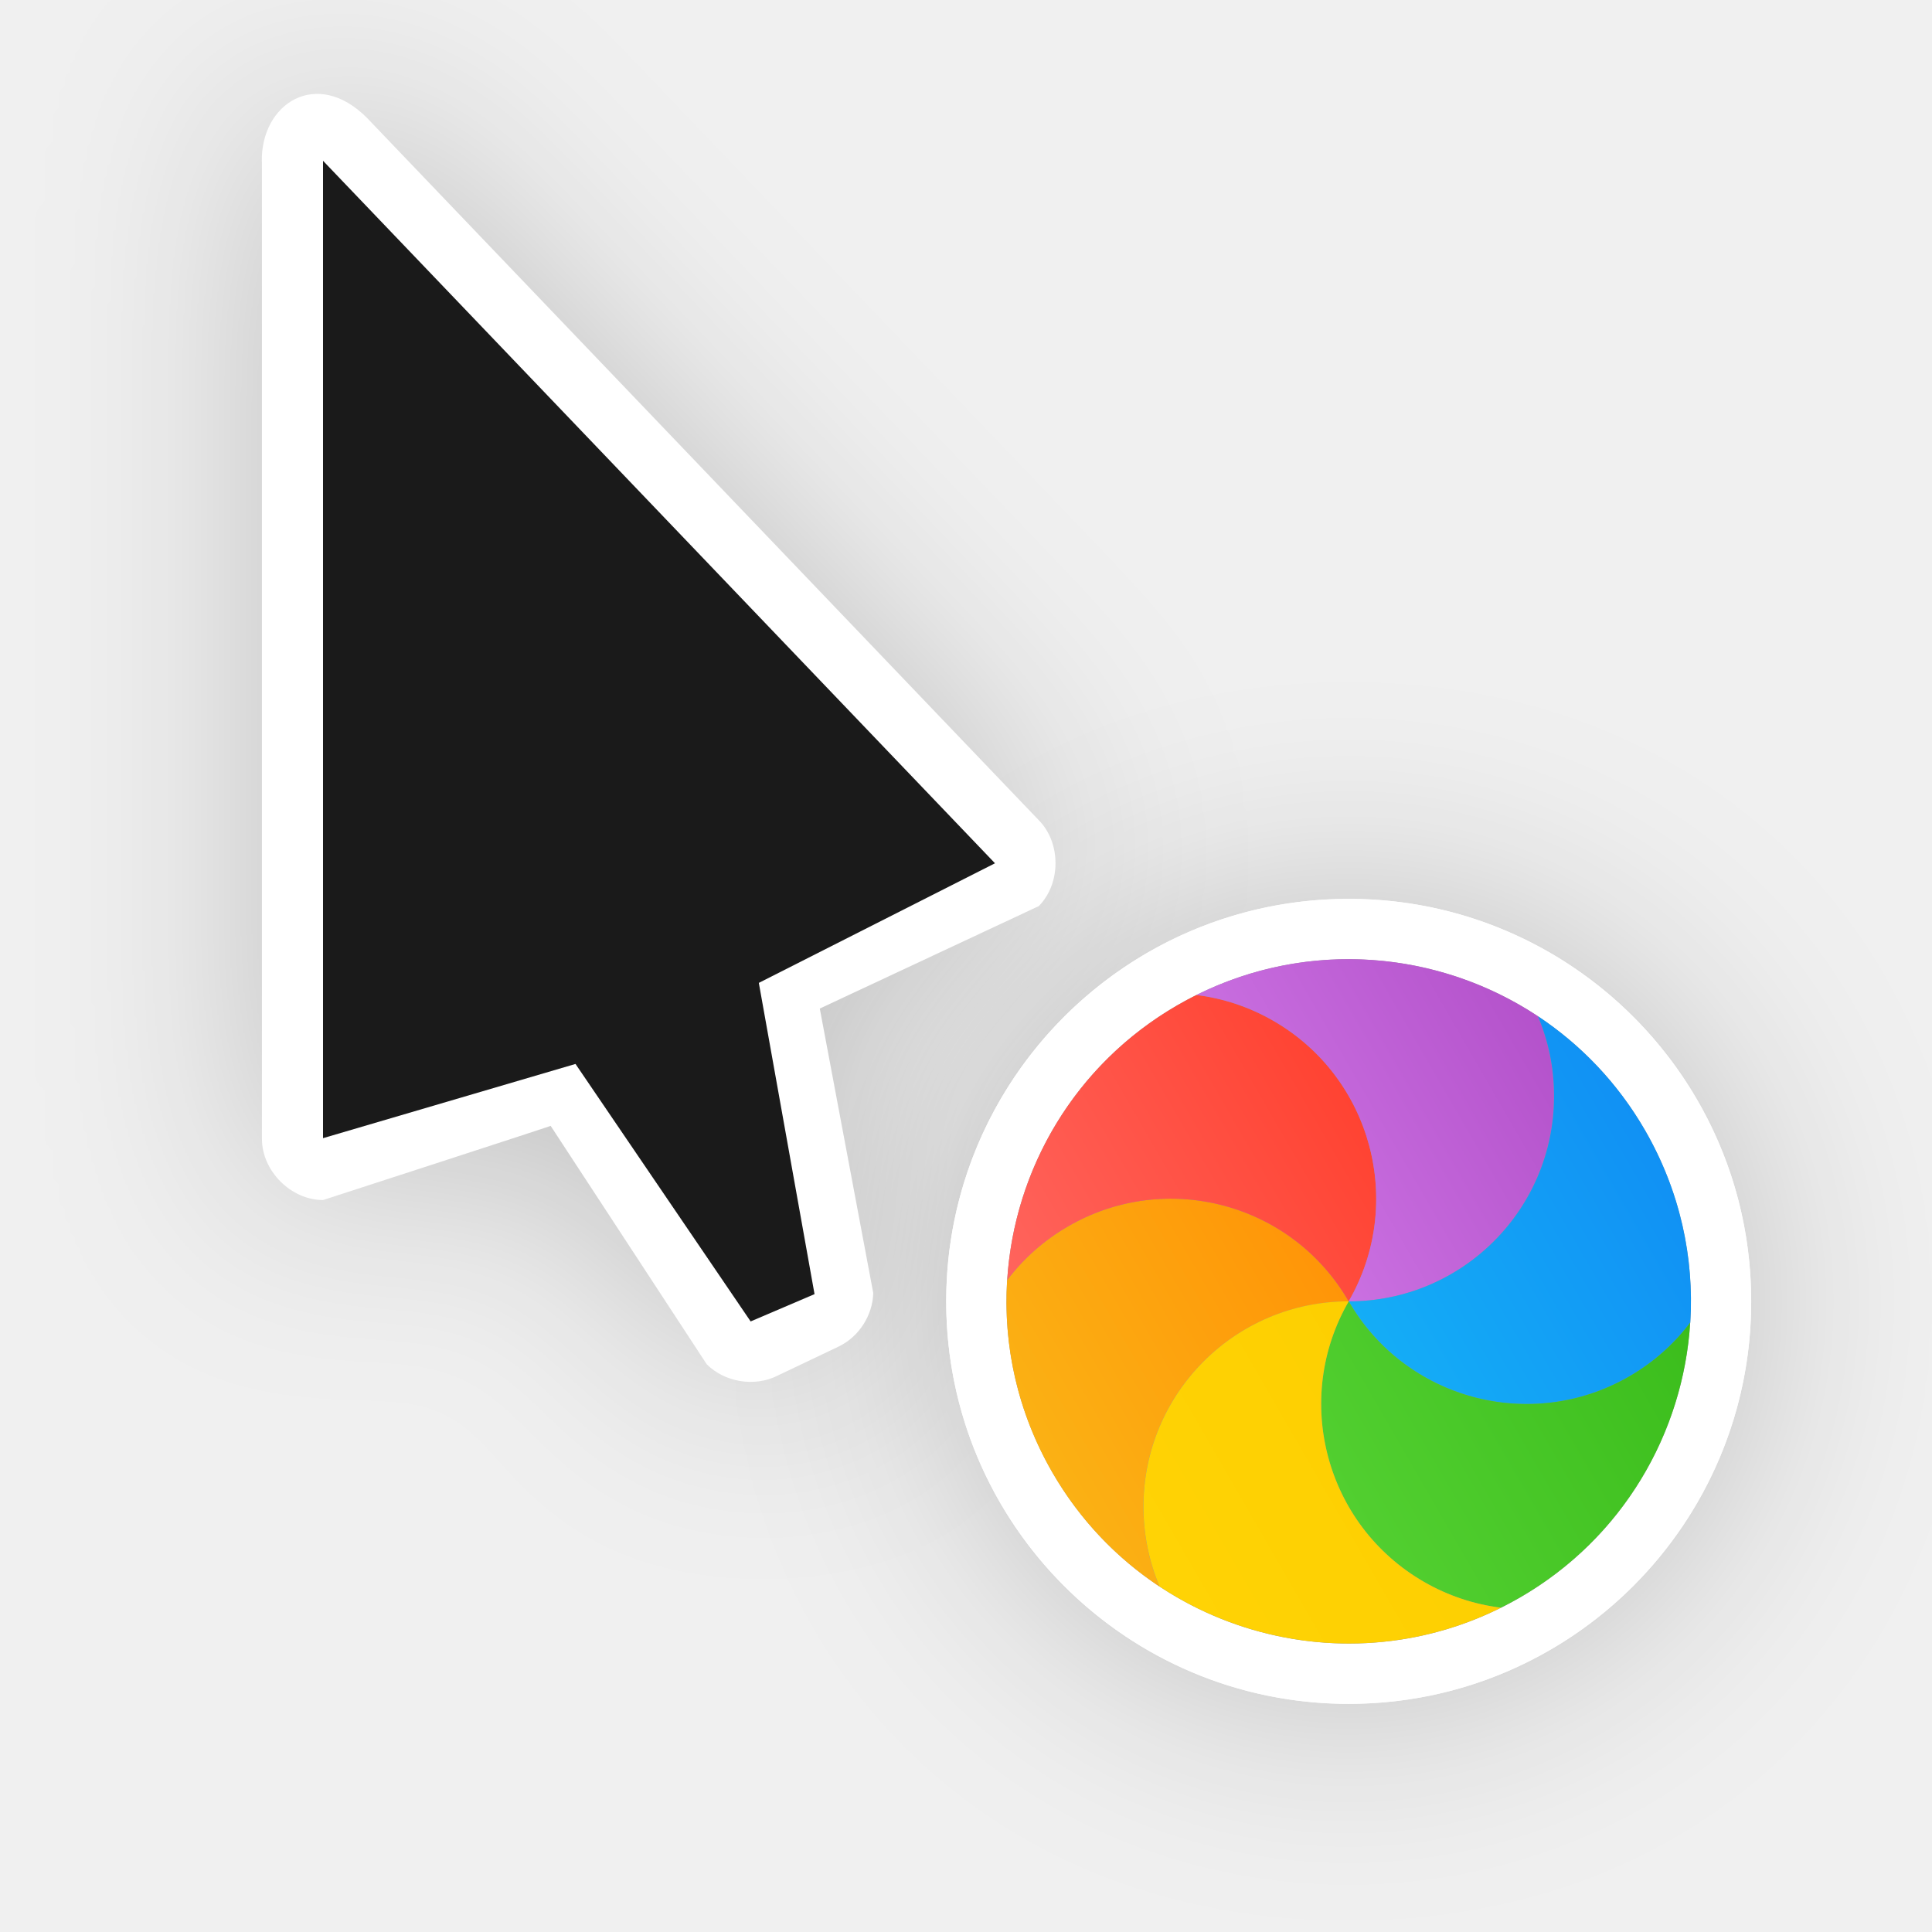
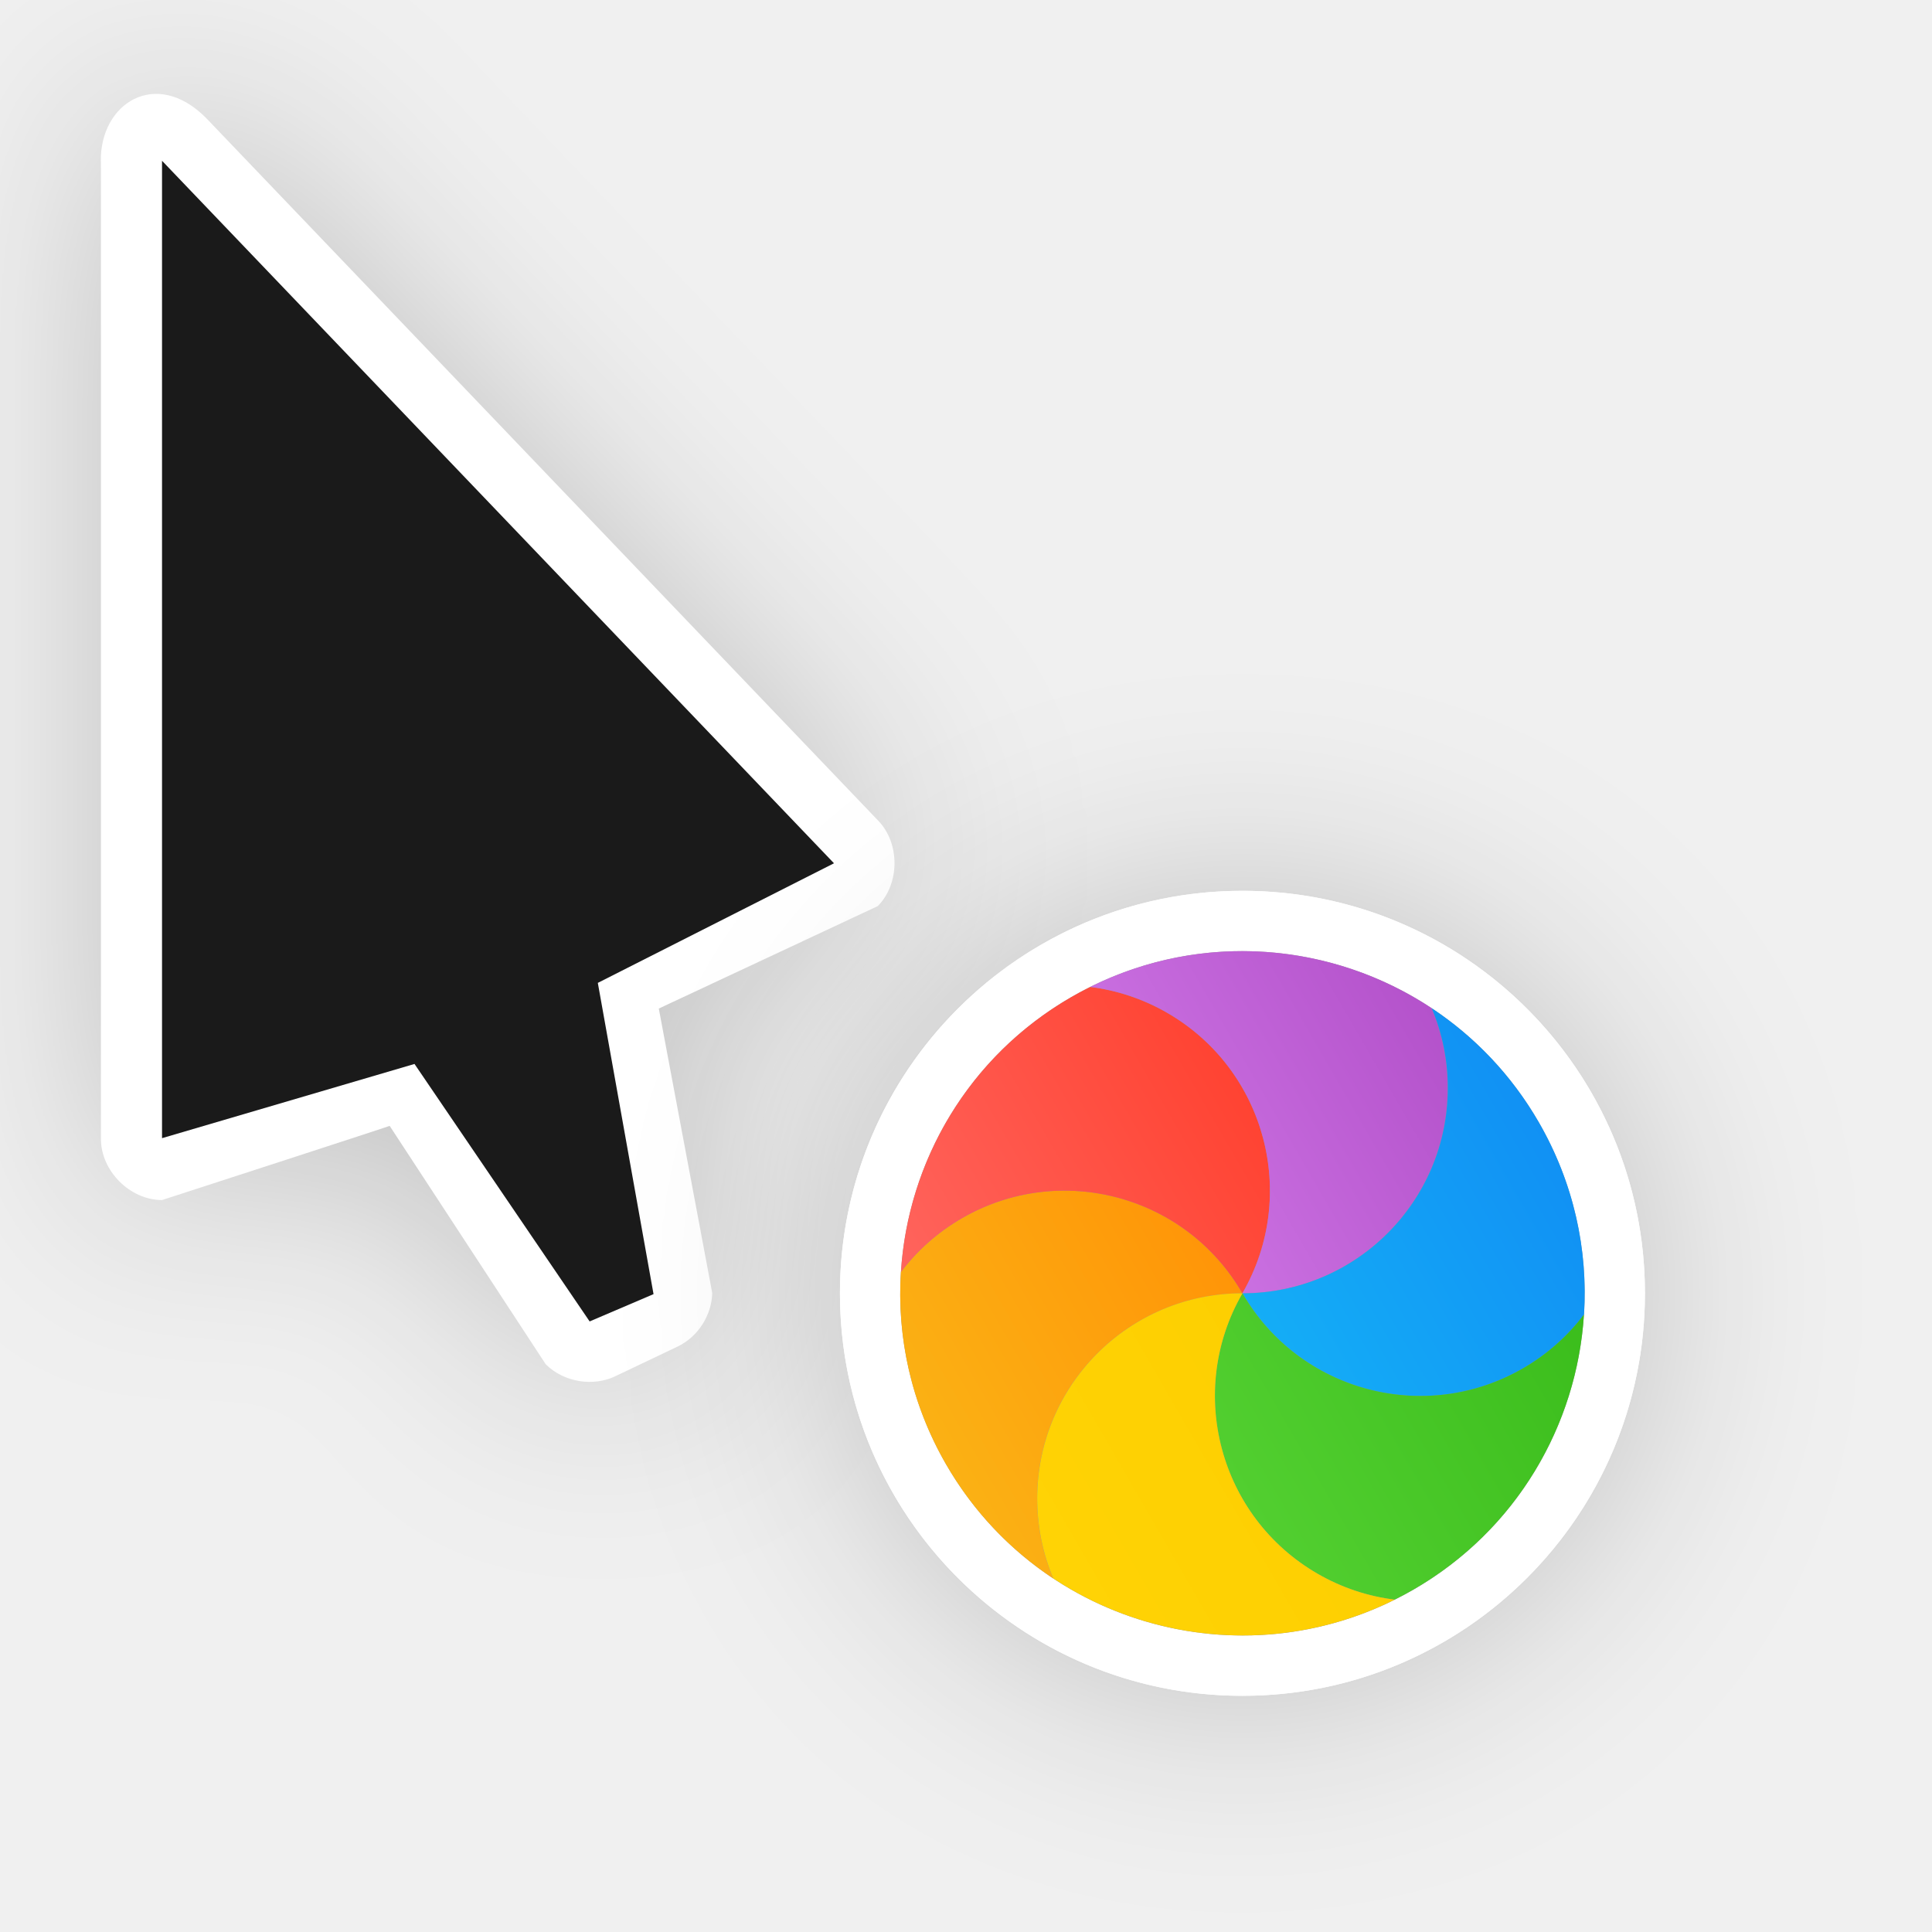
<svg xmlns="http://www.w3.org/2000/svg" height="24" viewBox="0 0 24 24" width="24" version="1.1" id="svg82">
  <defs id="defs86">
    <filter style="color-interpolation-filters:sRGB" id="filter1719" x="-0.328" width="1.656" y="-0.202" height="1.404">
      <feGaussianBlur stdDeviation="1.347" id="feGaussianBlur1721" />
    </filter>
    <filter style="color-interpolation-filters:sRGB" id="filter1723" x="-0.323" width="1.647" y="-0.323" height="1.647">
      <feGaussianBlur stdDeviation="2.965" id="feGaussianBlur1725" />
    </filter>
  </defs>
  <linearGradient id="a" gradientTransform="matrix(0.4579123,0,0,0.4380064,8.607332,9.250079)" gradientUnits="userSpaceOnUse" x1="17.871" x2="17.871" y1="7.669" y2="17.893">
    <stop offset="0" stop-color="#fbb114" id="stop2" />
    <stop offset="1" stop-color="#ff9508" id="stop4" />
  </linearGradient>
  <linearGradient id="b" gradientTransform="matrix(0.4206575,0,0,0.4767976,8.607332,9.250079)" gradientUnits="userSpaceOnUse" x1="23.954" x2="23.954" y1="8.61" y2="19.256">
    <stop offset="0" stop-color="#ff645d" id="stop7" />
    <stop offset="1" stop-color="#ff4332" id="stop9" />
  </linearGradient>
  <linearGradient id="c" gradientTransform="matrix(0.4914857,0,0,0.4080861,8.607332,9.250079)" gradientUnits="userSpaceOnUse" x1="20.127" x2="20.127" y1="19.205" y2="29.033">
    <stop offset="0" stop-color="#ca70e1" id="stop12" />
    <stop offset="1" stop-color="#b452cb" id="stop14" />
  </linearGradient>
  <linearGradient id="d" gradientTransform="matrix(0.4579123,0,0,0.4380064,8.607332,9.250079)" gradientUnits="userSpaceOnUse" x1="16.36" x2="16.36" y1="17.893" y2="28.118">
    <stop offset="0" stop-color="#14adf6" id="stop17" />
    <stop offset="1" stop-color="#1191f4" id="stop19" />
  </linearGradient>
  <linearGradient id="e" gradientTransform="matrix(0.4206575,0,0,0.4767976,8.607332,9.250079)" gradientUnits="userSpaceOnUse" x1="13.308" x2="13.308" y1="13.619" y2="24.265">
    <stop offset="0" stop-color="#52cf30" id="stop22" />
    <stop offset="1" stop-color="#3bbd1c" id="stop24" />
  </linearGradient>
  <linearGradient id="f" gradientTransform="matrix(0.4914857,0,0,0.4080861,8.607332,9.250079)" gradientUnits="userSpaceOnUse" x1="11.766" x2="11.766" y1="9.377" y2="19.205">
    <stop offset="0" stop-color="#ffd305" id="stop27" />
    <stop offset="1" stop-color="#fdcf01" id="stop29" />
  </linearGradient>
  <filter id="g" height="1.272" width="1.441" x="-0.22" y="-0.136" style="color-interpolation-filters:sRGB">
    <feGaussianBlur stdDeviation="1.192" id="feGaussianBlur32" />
  </filter>
  <filter id="h" height="1.444" width="1.444" x="-0.222" y="-0.222" style="color-interpolation-filters:sRGB">
    <feGaussianBlur stdDeviation="1.202" id="feGaussianBlur35" />
  </filter>
-   <path style="opacity:0.2;fill:#000000;fill-opacity:1;stroke-width:0.759;filter:url(#filter1719)" id="path1677" d="M 3.254,2.007 V 14.149 c 3.8e-5,0.397 0.362,0.759 0.759,0.759 0,0 2.946,-0.956 2.828,-0.922 l 1.939,2.962 c 0.224,0.224 0.594,0.284 0.877,0.142 l 0.765,-0.364 c 0.249,-0.121 0.42,-0.387 0.427,-0.664 l -0.664,-3.533 2.721,-1.272 c 0.277,-0.281 0.277,-0.787 0,-1.067 L 4.558,1.462 C 3.936,0.84 3.241,1.284 3.254,2.007 Z" />
-   <g transform="matrix(0.4545453,0,0,0.4545453,-147.3018,-353.978)" style="opacity:0.2;fill:#000000;fill-opacity:1;fill-rule:evenodd;filter:url(#filter1723)" id="g1697">
+   <path style="opacity:0.2;fill:#000000;fill-opacity:1;stroke-width:0.759;filter:url(#filter1719)" id="path1677" d="M 1.254,2.007 V 14.149 c 3.8e-5,0.397 0.362,0.759 0.759,0.759 0,0 2.946,-0.956 2.828,-0.922 l 1.939,2.962 c 0.224,0.224 0.594,0.284 0.877,0.142 L 8.422,16.726 c 0.249,-0.121 0.42,-0.387 0.427,-0.664 l -0.664,-3.533 2.721,-1.272 c 0.277,-0.281 0.277,-0.787 0,-1.067 L 2.558,1.462 C 1.936,0.84 1.241,1.284 1.254,2.007 Z" />
+   <g id="g46" transform="matrix(0.7588509,0,0,0.7588509,-122.5974,-577.1077)">
+     <path style="fill:#ffffff" id="path42" d="m 163.209,763.147 v 16 c 5e-5,0.524 0.476,1 1,1 0,0 3.883,-1.259 3.726,-1.215 l 2.555,3.903 c 0.295,0.295 0.783,0.375 1.156,0.188 l 1.008,-0.48 c 0.328,-0.159 0.554,-0.51 0.562,-0.875 l -0.875,-4.656 3.585,-1.677 c 0.365,-0.37 0.365,-1.037 0,-1.406 l -11,-11.5 c -0.82,-0.82 -1.736,-0.235 -1.719,0.719 z" />
+     <path style="fill:#1a1a1a" id="path44" d="m 164.209,779.134 v -16 l 11,11.5 -3.866,1.958 0.912,5.095 -1.046,0.447 -2.867,-4.215 z" />
+   </g>
+   <g transform="matrix(0.4545453,0,0,0.4545453,-148.6218,-354.078)" style="opacity:0.2;fill:#000000;fill-opacity:1;fill-rule:evenodd;filter:url(#filter1723)" id="g1697">
    <circle id="circle1683" r="11" cy="814.317" cx="360.923" style="fill:#000000;fill-opacity:1" />
    <path id="path1685" d="m 367.005,805.15 c 0.333,0.789 0.518,1.656 0.518,2.567 0,3.645 -2.955,6.6 -6.6,6.6 1.823,-3.157 0.741,-7.193 -2.416,-9.016 -0.789,-0.456 -1.633,-0.73 -2.484,-0.835 1.475,-0.735 3.139,-1.149 4.9,-1.149 2.249,0 4.34,0.675 6.082,1.833 z" style="fill:#000000;fill-opacity:1" />
    <path id="path1687" d="m 371.902,815.002 c -0.516,0.683 -1.175,1.276 -1.963,1.731 -3.157,1.823 -7.193,0.741 -9.016,-2.416 3.645,0 6.6,-2.955 6.6,-6.6 0,-0.91 -0.184,-1.778 -0.518,-2.567 2.964,1.971 4.918,5.341 4.918,9.167 0,0.23 -0.007,0.459 -0.021,0.685 z" style="fill:#000000;fill-opacity:1" />
    <path id="path1689" d="m 365.823,824.168 c -0.851,-0.106 -1.695,-0.38 -2.484,-0.835 -3.157,-1.823 -4.238,-5.859 -2.416,-9.016 1.823,3.157 5.859,4.238 9.016,2.416 0.788,-0.455 1.447,-1.048 1.963,-1.731 -0.247,4.022 -2.656,7.46 -6.079,9.166 z" style="fill:#000000;fill-opacity:1" />
    <path id="path1691" d="m 354.841,823.484 c -0.333,-0.789 -0.518,-1.656 -0.518,-2.567 0,-3.645 2.955,-6.6 6.6,-6.6 -1.823,3.157 -0.741,7.193 2.416,9.016 0.789,0.456 1.633,0.73 2.484,0.835 -1.475,0.735 -3.139,1.149 -4.9,1.149 -2.249,0 -4.34,-0.675 -6.082,-1.833 z" style="fill:#000000;fill-opacity:1" />
    <path id="path1693" d="m 349.944,813.632 c 0.516,-0.683 1.175,-1.276 1.963,-1.731 3.157,-1.823 7.193,-0.741 9.016,2.416 -3.645,0 -6.6,2.955 -6.6,6.6 0,0.91 0.184,1.778 0.518,2.567 -2.964,-1.971 -4.918,-5.341 -4.918,-9.167 0,-0.23 0.007,-0.459 0.021,-0.685 z" style="fill:#000000;fill-opacity:1" />
    <path id="path1695" d="m 356.023,804.466 c 0.851,0.106 1.695,0.38 2.484,0.835 3.157,1.823 4.238,5.859 2.416,9.016 -1.823,-3.157 -5.859,-4.238 -9.016,-2.416 -0.788,0.455 -1.447,1.048 -1.963,1.731 0.247,-4.022 2.656,-7.46 6.079,-9.166 z" style="fill:#000000;fill-opacity:1" />
  </g>
-   <g id="g46" transform="matrix(0.7588509,0,0,0.7588509,-120.5974,-577.1077)">
-     <path style="fill:#ffffff" id="path42" d="m 163.209,763.147 v 16 c 5e-5,0.524 0.476,1 1,1 0,0 3.883,-1.259 3.726,-1.215 l 2.555,3.903 c 0.295,0.295 0.783,0.375 1.156,0.188 l 1.008,-0.48 c 0.328,-0.159 0.554,-0.51 0.562,-0.875 l -0.875,-4.656 3.585,-1.677 c 0.365,-0.37 0.365,-1.037 0,-1.406 l -11,-11.5 c -0.82,-0.82 -1.736,-0.235 -1.719,0.719 z" />
-     <path style="fill:#1a1a1a" id="path44" d="m 164.209,779.134 v -16 l 11,11.5 -3.866,1.958 0.912,5.095 -1.046,0.447 -2.867,-4.215 z" />
-   </g>
-   <g id="g62" style="fill:#ffffff;fill-rule:evenodd" transform="matrix(0.4545453,0,0,0.4545453,-147.3018,-353.978)">
+   <g id="g62" style="fill:#ffffff;fill-rule:evenodd" transform="matrix(0.4545453,0,0,0.4545453,-148.6218,-354.078)">
    <circle cx="360.923" cy="814.317" r="11" id="circle48" />
    <path d="m 367.005,805.15 c 0.333,0.789 0.518,1.656 0.518,2.567 0,3.645 -2.955,6.6 -6.6,6.6 1.823,-3.157 0.741,-7.193 -2.416,-9.016 -0.789,-0.456 -1.633,-0.73 -2.484,-0.835 1.475,-0.735 3.139,-1.149 4.9,-1.149 2.249,0 4.34,0.675 6.082,1.833 z" id="path50" />
    <path d="m 371.902,815.002 c -0.516,0.683 -1.175,1.276 -1.963,1.731 -3.157,1.823 -7.193,0.741 -9.016,-2.416 3.645,0 6.6,-2.955 6.6,-6.6 0,-0.91 -0.184,-1.778 -0.518,-2.567 2.964,1.971 4.918,5.341 4.918,9.167 0,0.23 -0.007,0.459 -0.021,0.685 z" id="path52" />
    <path d="m 365.823,824.168 c -0.851,-0.106 -1.695,-0.38 -2.484,-0.835 -3.157,-1.823 -4.238,-5.859 -2.416,-9.016 1.823,3.157 5.859,4.238 9.016,2.416 0.788,-0.455 1.447,-1.048 1.963,-1.731 -0.247,4.022 -2.656,7.46 -6.079,9.166 z" id="path54" />
    <path d="m 354.841,823.484 c -0.333,-0.789 -0.518,-1.656 -0.518,-2.567 0,-3.645 2.955,-6.6 6.6,-6.6 -1.823,3.157 -0.741,7.193 2.416,9.016 0.789,0.456 1.633,0.73 2.484,0.835 -1.475,0.735 -3.139,1.149 -4.9,1.149 -2.249,0 -4.34,-0.675 -6.082,-1.833 z" id="path56" />
    <path d="m 349.944,813.632 c 0.516,-0.683 1.175,-1.276 1.963,-1.731 3.157,-1.823 7.193,-0.741 9.016,2.416 -3.645,0 -6.6,2.955 -6.6,6.6 0,0.91 0.184,1.778 0.518,2.567 -2.964,-1.971 -4.918,-5.341 -4.918,-9.167 0,-0.23 0.007,-0.459 0.021,-0.685 z" id="path58" />
    <path d="m 356.023,804.466 c 0.851,0.106 1.695,0.38 2.484,0.835 3.157,1.823 4.238,5.859 2.416,9.016 -1.823,-3.157 -5.859,-4.238 -9.016,-2.416 -0.788,0.455 -1.447,1.048 -1.963,1.731 0.247,-4.022 2.656,-7.46 6.079,-9.166 z" id="path60" />
  </g>
-   <g id="g1646" transform="rotate(-120,16.15314,16.58571)">
+   <g id="g1646" transform="rotate(-120,15.46428,16.91676)">
    <circle style="fill:#959595;fill-rule:evenodd;stroke-width:0.423" id="circle64" r="4.25" cy="17.316" cx="16.216" />
    <g transform="matrix(0.9489808,0,0,0.9489808,0.6105051,1.100282)" id="g1636">
      <path d="m 18.921,13.355 c 0.136,0.321 0.211,0.674 0.211,1.045 0,1.484 -1.203,2.687 -2.687,2.687 0.742,-1.285 0.302,-2.929 -0.984,-3.671 -0.321,-0.185 -0.665,-0.297 -1.011,-0.34 0.601,-0.299 1.278,-0.468 1.995,-0.468 0.916,0 1.767,0.275 2.476,0.746 z" id="path66" style="fill:url(#a);fill-rule:evenodd;stroke-width:0.445" />
      <path d="m 20.915,17.366 c -0.21,0.278 -0.478,0.519 -0.799,0.705 -1.285,0.742 -2.929,0.302 -3.671,-0.984 1.484,0 2.687,-1.203 2.687,-2.687 0,-0.371 -0.075,-0.724 -0.211,-1.045 1.207,0.802 2.002,2.174 2.002,3.732 0,0.094 -0.003,0.187 -0.009,0.279 z" id="path68" style="fill:url(#b);fill-rule:evenodd;stroke-width:0.445" />
      <path d="m 18.44,21.098 c -0.346,-0.043 -0.69,-0.155 -1.011,-0.34 -1.285,-0.742 -1.726,-2.385 -0.984,-3.671 0.742,1.285 2.385,1.726 3.671,0.984 0.321,-0.185 0.589,-0.427 0.799,-0.705 -0.101,1.638 -1.081,3.037 -2.475,3.732 z" id="path70" style="fill:url(#c);fill-rule:evenodd;stroke-width:0.445" />
      <path d="m 13.968,20.82 c -0.136,-0.321 -0.211,-0.674 -0.211,-1.045 0,-1.484 1.203,-2.687 2.687,-2.687 -0.742,1.285 -0.302,2.929 0.984,3.671 0.321,0.186 0.665,0.297 1.011,0.34 -0.601,0.299 -1.278,0.468 -1.995,0.468 -0.916,0 -1.767,-0.275 -2.476,-0.746 z" id="path72" style="fill:url(#d);fill-rule:evenodd;stroke-width:0.445" />
      <path d="m 11.975,16.809 c 0.21,-0.278 0.478,-0.519 0.799,-0.705 1.285,-0.742 2.929,-0.302 3.671,0.984 -1.484,0 -2.687,1.203 -2.687,2.687 0,0.371 0.075,0.724 0.211,1.045 -1.207,-0.802 -2.002,-2.174 -2.002,-3.732 0,-0.094 0.003,-0.187 0.009,-0.279 z" id="path74" style="fill:url(#e);fill-rule:evenodd;stroke-width:0.445" />
      <path d="m 14.45,13.077 c 0.346,0.043 0.69,0.155 1.011,0.34 1.285,0.742 1.726,2.385 0.984,3.671 -0.742,-1.285 -2.385,-1.726 -3.671,-0.984 -0.321,0.185 -0.589,0.427 -0.799,0.705 0.101,-1.638 1.081,-3.037 2.475,-3.732 z" id="path76" style="fill:url(#f);fill-rule:evenodd;stroke-width:0.445" />
    </g>
  </g>
</svg>
